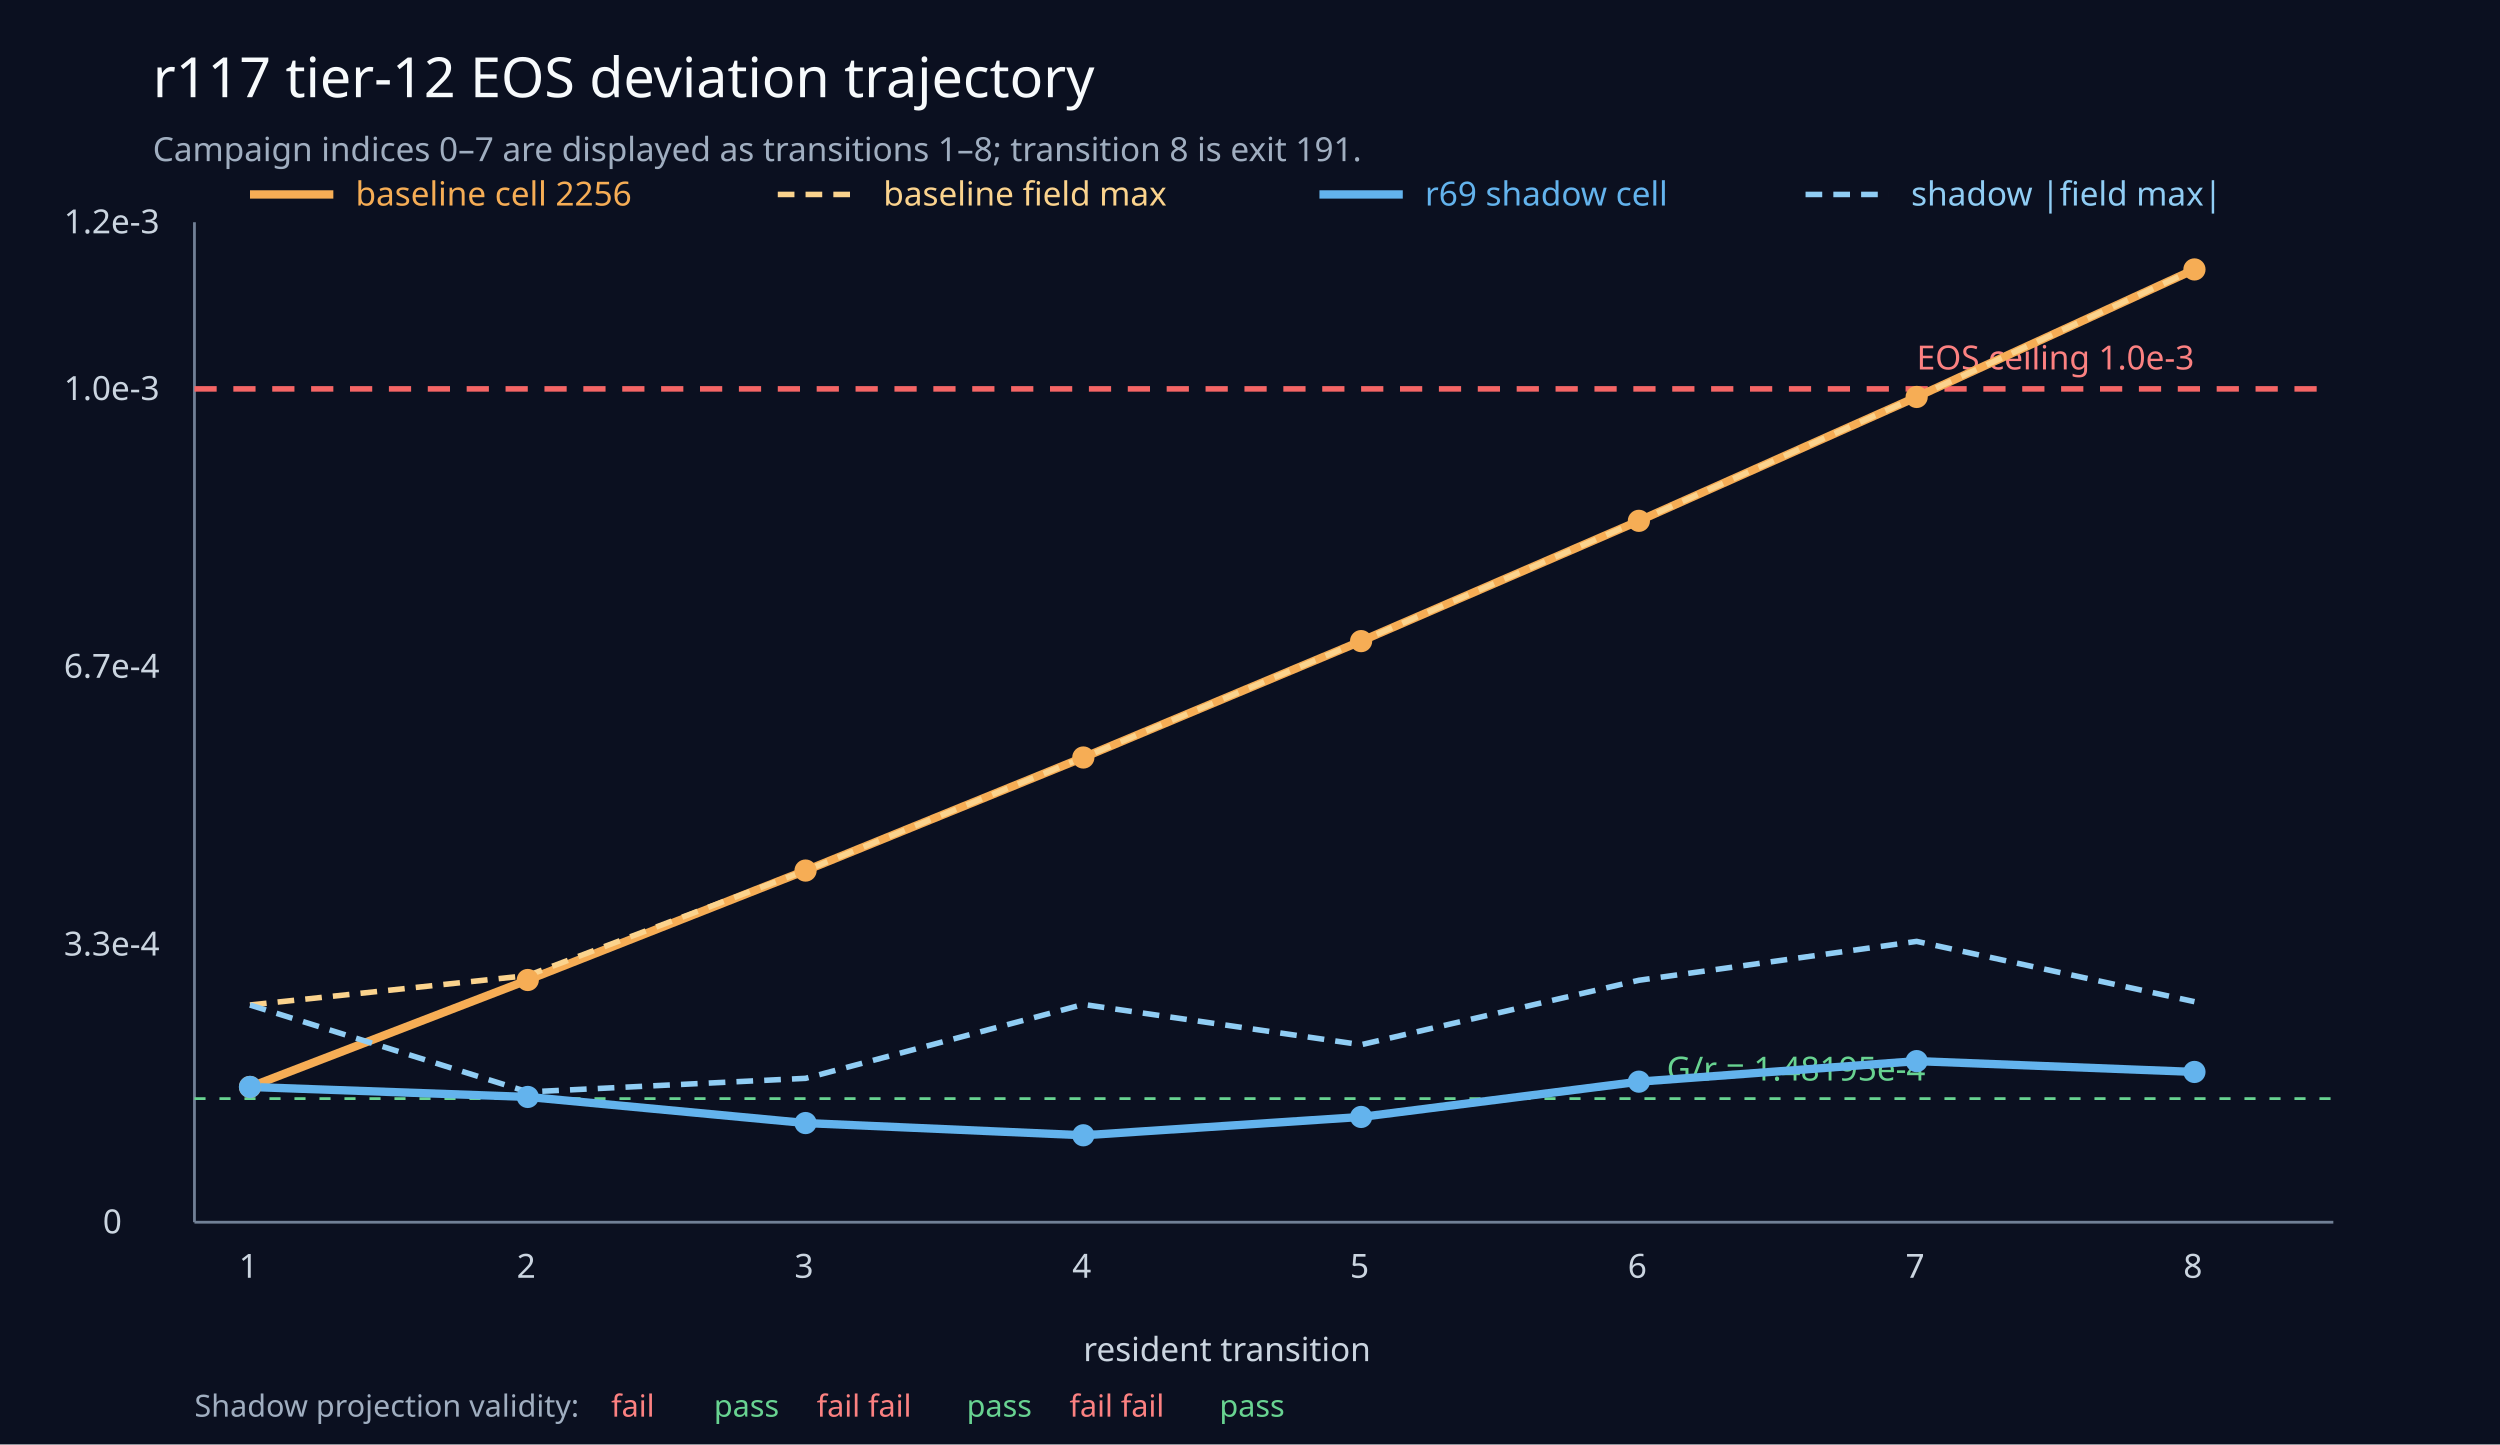
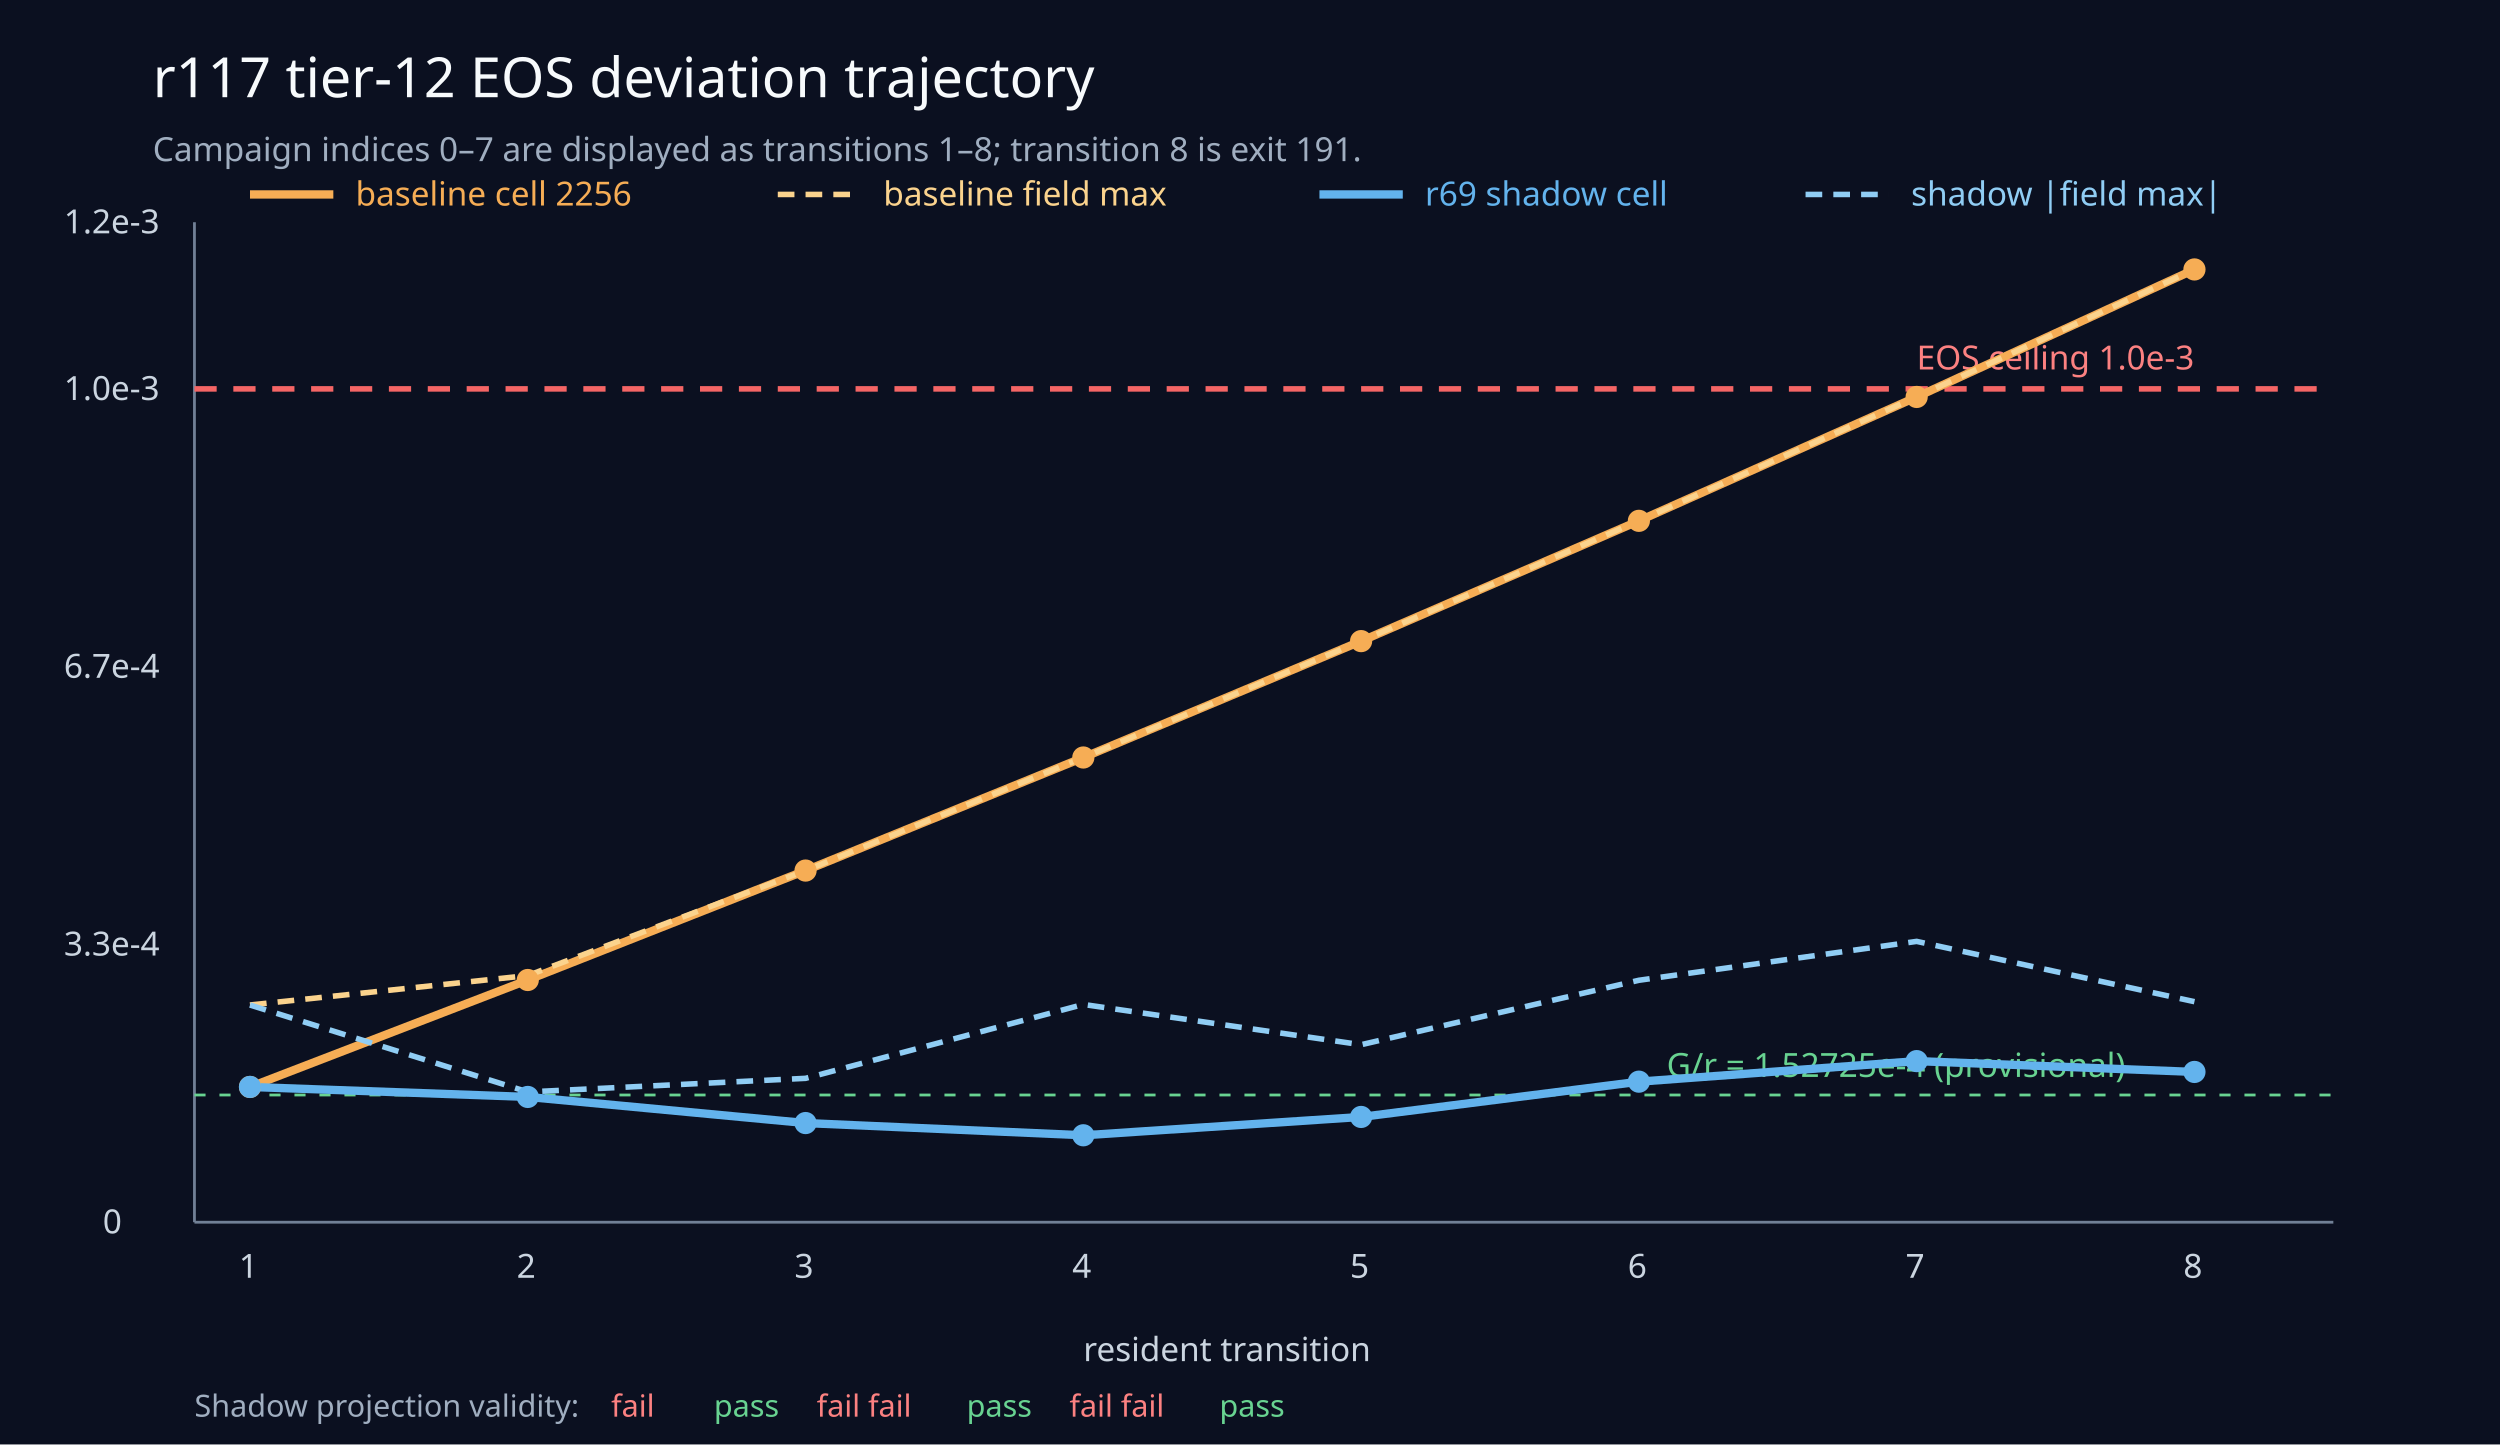
<svg xmlns="http://www.w3.org/2000/svg" width="900" height="520" viewBox="0 0 900 520">
  <rect width="900" height="520" fill="#0b1020" />
  <text x="55" y="35" fill="#f7fafc" font-family="sans-serif" font-size="20">r117 tier-12 EOS deviation trajectory</text>
  <text x="55" y="58" fill="#a0aec0" font-family="sans-serif" font-size="12">Campaign indices 0–7 are displayed as transitions 1–8; transition 8 is exit 191.</text>
  <line x1="70" y1="440" x2="840" y2="440" stroke="#718096" />
  <line x1="70" y1="80" x2="70" y2="440" stroke="#718096" />
  <line x1="70" y1="140" x2="840" y2="140" stroke="#f56565" stroke-width="2" stroke-dasharray="8 6" />
  <text x="690" y="133" fill="#fc8181" font-family="sans-serif" font-size="12">EOS ceiling 1.0e-3</text>
-   <line x1="70" y1="395.5" x2="840" y2="395.5" stroke="#68d391" stroke-dasharray="4 5" />
-   <text x="600" y="389" fill="#68d391" font-family="sans-serif" font-size="12">G/r = 1.48195e-4</text>
+   <line x1="70" y1="394.2" x2="840" y2="394.2" stroke="#68d391" stroke-dasharray="4 5" />
+   <text x="600" y="387.7" fill="#68d391" font-family="sans-serif" font-size="12">G/r = 1.52725e-4 (provisional)</text>
  <polyline points="90,391.3 190,352.8 290,313.4 390,272.7 490,230.8 590,187.5 690,142.9 790,97.0" fill="none" stroke="#f6ad55" stroke-width="3" />
  <polyline points="90,361.8 190,351.2 290,313.4 390,272.7 490,230.8 590,187.5 690,142.9 790,97.0" fill="none" stroke="#fbd38d" stroke-width="2" stroke-dasharray="6 4" />
  <polyline points="90,391.3 190,394.9 290,404.3 390,408.7 490,402.1 590,389.4 690,382.0 790,385.9" fill="none" stroke="#63b3ed" stroke-width="3" />
  <polyline points="90,361.8 190,393.1 290,388.2 390,361.6 490,376.1 590,352.9 690,338.9 790,360.6" fill="none" stroke="#90cdf4" stroke-width="2" stroke-dasharray="6 4" />
  <g fill="#f6ad55">
    <circle cx="90" cy="391.3" r="4" />
    <circle cx="190" cy="352.8" r="4" />
    <circle cx="290" cy="313.4" r="4" />
    <circle cx="390" cy="272.7" r="4" />
    <circle cx="490" cy="230.8" r="4" />
    <circle cx="590" cy="187.5" r="4" />
    <circle cx="690" cy="142.9" r="4" />
    <circle cx="790" cy="97" r="4" />
  </g>
  <g fill="#63b3ed">
    <circle cx="90" cy="391.3" r="4" />
    <circle cx="190" cy="394.9" r="4" />
    <circle cx="290" cy="404.3" r="4" />
    <circle cx="390" cy="408.7" r="4" />
    <circle cx="490" cy="402.1" r="4" />
    <circle cx="590" cy="389.4" r="4" />
    <circle cx="690" cy="382" r="4" />
    <circle cx="790" cy="385.9" r="4" />
  </g>
  <g font-family="sans-serif" font-size="12" fill="#cbd5e0">
    <text x="37" y="444">0</text>
    <text x="23" y="344">3.3e-4</text>
    <text x="23" y="244">6.7e-4</text>
    <text x="23" y="144">1.0e-3</text>
    <text x="23" y="84">1.2e-3</text>
    <text x="86" y="460">1</text>
    <text x="186" y="460">2</text>
    <text x="286" y="460">3</text>
    <text x="386" y="460">4</text>
    <text x="486" y="460">5</text>
    <text x="586" y="460">6</text>
    <text x="686" y="460">7</text>
    <text x="786" y="460">8</text>
    <text x="390" y="490">resident transition</text>
  </g>
  <g font-family="sans-serif" font-size="12">
    <line x1="90" y1="70" x2="120" y2="70" stroke="#f6ad55" stroke-width="3" />
    <text x="128" y="74" fill="#f6ad55">baseline cell 2256</text>
    <line x1="280" y1="70" x2="310" y2="70" stroke="#fbd38d" stroke-width="2" stroke-dasharray="6 4" />
    <text x="318" y="74" fill="#fbd38d">baseline field max</text>
    <line x1="475" y1="70" x2="505" y2="70" stroke="#63b3ed" stroke-width="3" />
    <text x="513" y="74" fill="#63b3ed">r69 shadow cell</text>
    <line x1="650" y1="70" x2="680" y2="70" stroke="#90cdf4" stroke-width="2" stroke-dasharray="6 4" />
    <text x="688" y="74" fill="#90cdf4">shadow |field max|</text>
  </g>
  <g font-family="sans-serif" font-size="11">
    <text x="70" y="510" fill="#a0aec0">Shadow projection validity: </text>
    <text x="220" y="510" fill="#fc8181">fail</text>
    <text x="257" y="510" fill="#68d391">pass</text>
    <text x="294" y="510" fill="#fc8181">fail fail</text>
    <text x="348" y="510" fill="#68d391">pass</text>
    <text x="385" y="510" fill="#fc8181">fail fail</text>
    <text x="439" y="510" fill="#68d391">pass</text>
  </g>
</svg>
